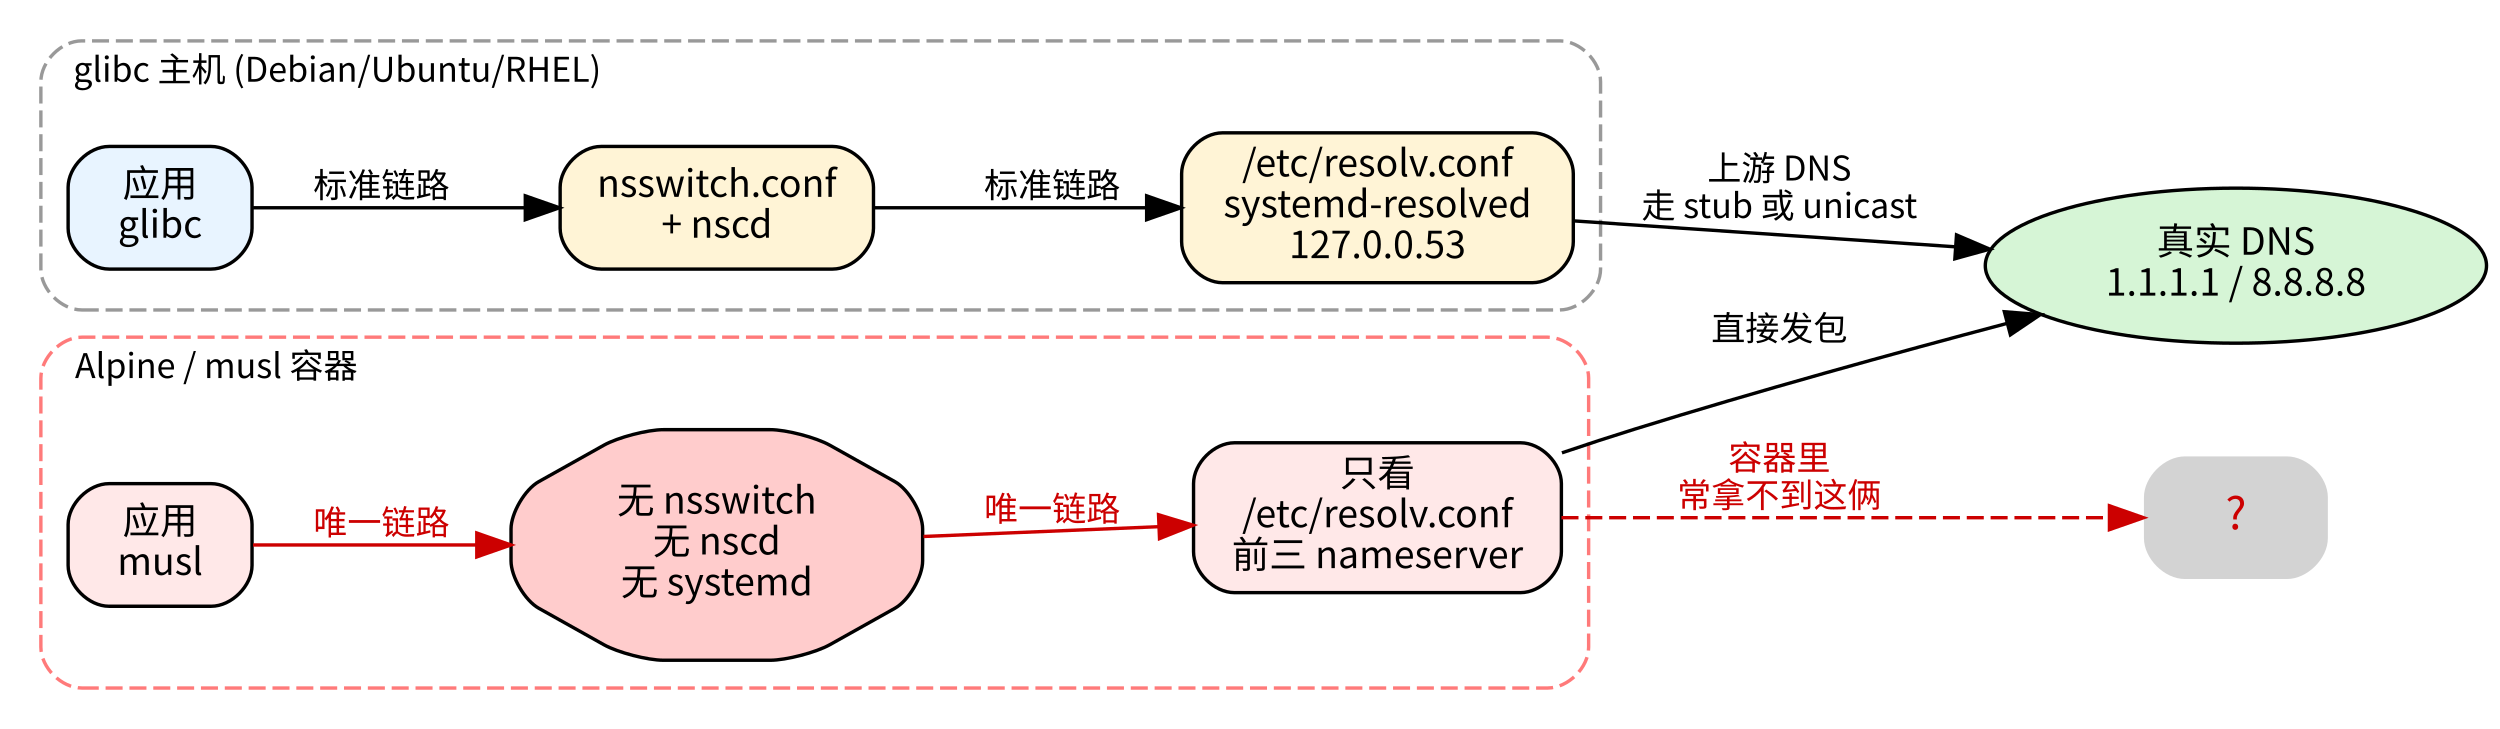
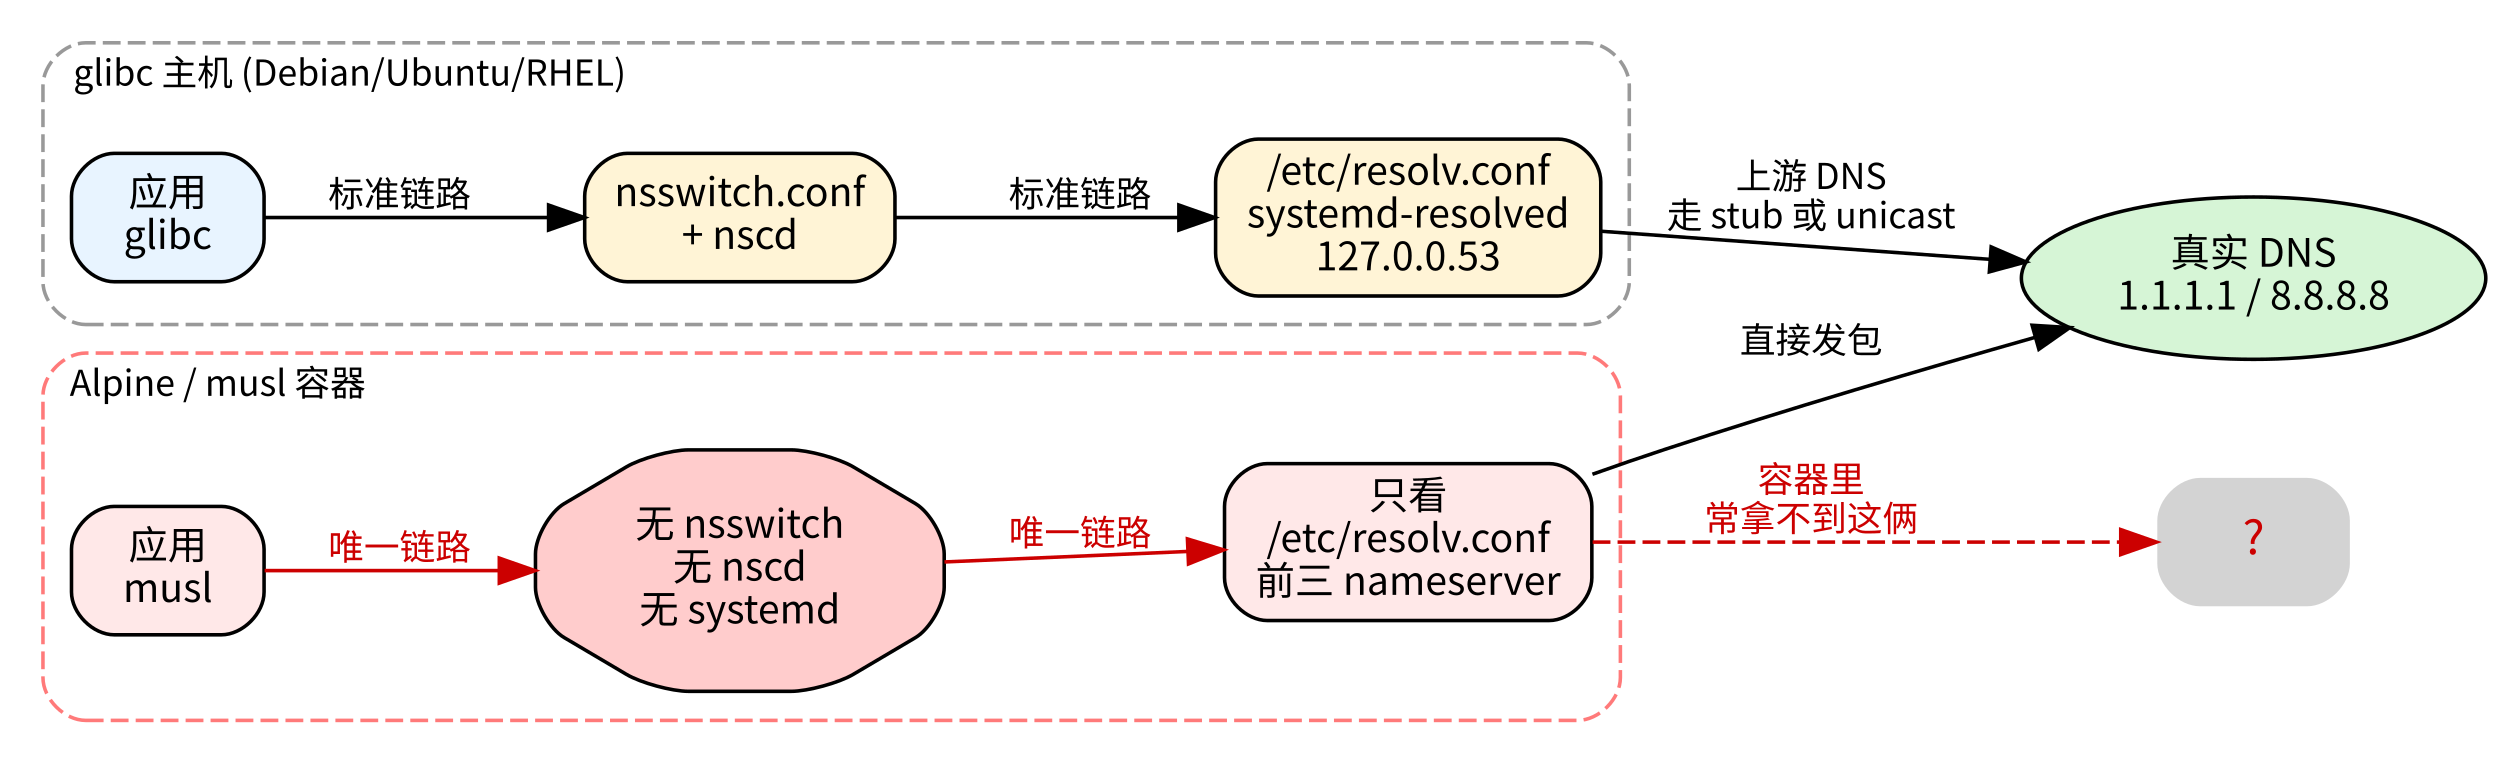
- <svg xmlns="http://www.w3.org/2000/svg" width="734pt" height="214pt" viewBox="0.00 0.00 734.01 214.00">
+ <svg xmlns="http://www.w3.org/2000/svg" width="701pt" height="214pt" viewBox="0.00 0.00 700.91 214.00">
  <g id="graph0" class="graph" transform="scale(1 1) rotate(0) translate(4 210)">
    <g id="clust1" class="cluster">
-       <path fill="transparent" stroke="#999999" stroke-dasharray="5,2" d="M20,-119C20,-119 453.93,-119 453.93,-119 459.93,-119 465.93,-125 465.93,-131 465.93,-131 465.93,-186 465.93,-186 465.93,-192 459.93,-198 453.93,-198 453.93,-198 20,-198 20,-198 14,-198 8,-192 8,-186 8,-186 8,-131 8,-131 8,-125 14,-119 20,-119" />
-       <text text-anchor="middle" x="95" y="-186" font-family="Noto Sans CJK SC" font-size="10.00">glibc 主机 (Debian/Ubuntu/RHEL)</text>
+       <path fill="transparent" stroke="#999999" stroke-dasharray="5,2" d="M20,-119C20,-119 440.81,-119 440.81,-119 446.81,-119 452.81,-125 452.81,-131 452.81,-131 452.81,-186 452.81,-186 452.81,-192 446.81,-198 440.81,-198 440.81,-198 20,-198 20,-198 14,-198 8,-192 8,-186 8,-186 8,-131 8,-131 8,-125 14,-119 20,-119" />
+       <text text-anchor="middle" x="94" y="-186" font-family="Noto Sans CJK SC" font-size="10.00">glibc 主机 (Debian/Ubuntu/RHEL)</text>
    </g>
    <g id="clust2" class="cluster">
-       <path fill="transparent" stroke="#ff7a7a" stroke-dasharray="5,2" d="M20,-8C20,-8 450.43,-8 450.43,-8 456.43,-8 462.43,-14 462.43,-20 462.43,-20 462.43,-99 462.43,-99 462.43,-105 456.43,-111 450.43,-111 450.43,-111 20,-111 20,-111 14,-111 8,-105 8,-99 8,-99 8,-20 8,-20 8,-14 14,-8 20,-8" />
-       <text text-anchor="middle" x="59.5" y="-99" font-family="Noto Sans CJK SC" font-size="10.00">Alpine / musl 容器</text>
+       <path fill="transparent" stroke="#ff7a7a" stroke-dasharray="5,2" d="M20,-8C20,-8 438.31,-8 438.31,-8 444.31,-8 450.31,-14 450.31,-20 450.31,-20 450.31,-99 450.31,-99 450.31,-105 444.31,-111 438.31,-111 438.31,-111 20,-111 20,-111 14,-111 8,-105 8,-99 8,-99 8,-20 8,-20 8,-14 14,-8 20,-8" />
+       <text text-anchor="middle" x="57" y="-99" font-family="Noto Sans CJK SC" font-size="10.00">Alpine / musl 容器</text>
    </g>
    <g id="node1" class="node">
      <path fill="#e8f4ff" stroke="black" d="M58,-167C58,-167 28,-167 28,-167 22,-167 16,-161 16,-155 16,-155 16,-143 16,-143 16,-137 22,-131 28,-131 28,-131 58,-131 58,-131 64,-131 70,-137 70,-143 70,-143 70,-155 70,-155 70,-161 64,-167 58,-167" />
      <text text-anchor="middle" x="43" y="-152.2" font-family="Noto Sans CJK SC" font-size="11.00">应用</text>
      <text text-anchor="middle" x="43" y="-140.2" font-family="Noto Sans CJK SC" font-size="11.00">glibc</text>
    </g>
    <g id="node2" class="node">
-       <path fill="#fff4d6" stroke="black" d="M240.46,-167C240.46,-167 172.46,-167 172.46,-167 166.46,-167 160.46,-161 160.46,-155 160.46,-155 160.46,-143 160.46,-143 160.46,-137 166.46,-131 172.46,-131 172.46,-131 240.46,-131 240.46,-131 246.46,-131 252.46,-137 252.46,-143 252.46,-143 252.46,-155 252.46,-155 252.46,-161 246.46,-167 240.46,-167" />
-       <text text-anchor="middle" x="206.46" y="-152.2" font-family="Noto Sans CJK SC" font-size="11.00">nsswitch.conf</text>
-       <text text-anchor="middle" x="206.46" y="-140.2" font-family="Noto Sans CJK SC" font-size="11.00">+ nscd</text>
+       <path fill="#fff4d6" stroke="black" d="M234.9,-167C234.9,-167 171.9,-167 171.9,-167 165.9,-167 159.9,-161 159.9,-155 159.9,-155 159.9,-143 159.9,-143 159.9,-137 165.9,-131 171.9,-131 171.9,-131 234.9,-131 234.9,-131 240.9,-131 246.9,-137 246.9,-143 246.9,-143 246.9,-155 246.9,-155 246.9,-161 240.9,-167 234.9,-167" />
+       <text text-anchor="middle" x="203.4" y="-152.2" font-family="Noto Sans CJK SC" font-size="11.00">nsswitch.conf</text>
+       <text text-anchor="middle" x="203.4" y="-140.2" font-family="Noto Sans CJK SC" font-size="11.00">+ nscd</text>
    </g>
    <g id="edge1" class="edge">
-       <path fill="none" stroke="black" d="M70.3,-149C91.85,-149 123.09,-149 150.11,-149" />
-       <polygon fill="black" stroke="black" points="150.23,-152.5 160.23,-149 150.23,-145.5 150.23,-152.5" />
+       <path fill="none" stroke="black" d="M70.16,-149C91.65,-149 122.77,-149 149.43,-149" />
+       <polygon fill="black" stroke="black" points="149.78,-152.5 159.78,-149 149.78,-145.5 149.78,-152.5" />
      <text text-anchor="middle" x="108" y="-152" font-family="Noto Sans CJK SC" font-size="10.00">标准链路</text>
    </g>
    <g id="node3" class="node">
-       <path fill="#fff4d6" stroke="black" d="M445.93,-171C445.93,-171 354.93,-171 354.93,-171 348.93,-171 342.93,-165 342.93,-159 342.93,-159 342.93,-139 342.93,-139 342.93,-133 348.93,-127 354.93,-127 354.93,-127 445.93,-127 445.93,-127 451.93,-127 457.93,-133 457.93,-139 457.93,-139 457.93,-159 457.93,-159 457.93,-165 451.93,-171 445.93,-171" />
-       <text text-anchor="middle" x="400.43" y="-158.2" font-family="Noto Sans CJK SC" font-size="11.00">/etc/resolv.conf</text>
-       <text text-anchor="middle" x="400.43" y="-146.2" font-family="Noto Sans CJK SC" font-size="11.00">systemd-resolved</text>
-       <text text-anchor="middle" x="400.43" y="-134.2" font-family="Noto Sans CJK SC" font-size="11.00">127.0.0.53</text>
+       <path fill="#fff4d6" stroke="black" d="M432.81,-171C432.81,-171 348.81,-171 348.81,-171 342.81,-171 336.81,-165 336.81,-159 336.81,-159 336.81,-139 336.81,-139 336.81,-133 342.81,-127 348.81,-127 348.81,-127 432.81,-127 432.81,-127 438.81,-127 444.81,-133 444.81,-139 444.81,-139 444.81,-159 444.81,-159 444.81,-165 438.81,-171 432.81,-171" />
+       <text text-anchor="middle" x="390.81" y="-158.2" font-family="Noto Sans CJK SC" font-size="11.00">/etc/resolv.conf</text>
+       <text text-anchor="middle" x="390.81" y="-146.2" font-family="Noto Sans CJK SC" font-size="11.00">systemd-resolved</text>
+       <text text-anchor="middle" x="390.81" y="-134.2" font-family="Noto Sans CJK SC" font-size="11.00">127.0.0.53</text>
    </g>
    <g id="edge2" class="edge">
-       <path fill="none" stroke="black" d="M252.47,-149C276.24,-149 305.89,-149 332.32,-149" />
-       <polygon fill="black" stroke="black" points="332.66,-152.5 342.66,-149 332.66,-145.5 332.66,-152.5" />
-       <text text-anchor="middle" x="304.93" y="-152" font-family="Noto Sans CJK SC" font-size="10.00">标准链路</text>
+       <path fill="none" stroke="black" d="M246.94,-149C270.44,-149 300.09,-149 326.29,-149" />
+       <polygon fill="black" stroke="black" points="326.51,-152.5 336.51,-149 326.51,-145.5 326.51,-152.5" />
+       <text text-anchor="middle" x="298.81" y="-152" font-family="Noto Sans CJK SC" font-size="10.00">标准链路</text>
    </g>
    <g id="node7" class="node">
-       <ellipse fill="#d6f5d6" stroke="black" cx="652.47" cy="-132" rx="73.58" ry="22.76" />
-       <text text-anchor="middle" x="652.47" y="-135.2" font-family="Noto Sans CJK SC" font-size="11.00">真实 DNS</text>
-       <text text-anchor="middle" x="652.47" y="-123.2" font-family="Noto Sans CJK SC" font-size="11.00">1.1.1.1 / 8.8.8.8</text>
+       <ellipse fill="#d6f5d6" stroke="black" cx="627.86" cy="-132" rx="65.11" ry="22.76" />
+       <text text-anchor="middle" x="627.86" y="-135.2" font-family="Noto Sans CJK SC" font-size="11.00">真实 DNS</text>
+       <text text-anchor="middle" x="627.86" y="-123.2" font-family="Noto Sans CJK SC" font-size="11.00">1.1.1.1 / 8.8.8.8</text>
    </g>
    <g id="edge5" class="edge">
-       <path fill="none" stroke="black" d="M458.17,-145.14C491.22,-142.89 533.47,-140.02 570.03,-137.54" />
-       <polygon fill="black" stroke="black" points="570.44,-141.02 580.18,-136.85 569.96,-134.03 570.44,-141.02" />
-       <text text-anchor="middle" x="518.43" y="-157" font-family="Noto Sans CJK SC" font-size="10.00">上游 DNS</text>
-       <text text-anchor="middle" x="518.43" y="-146" font-family="Noto Sans CJK SC" font-size="10.00">走 stub 或 unicast</text>
+       <path fill="none" stroke="black" d="M444.85,-145.16C477.01,-142.84 518.51,-139.84 553.76,-137.29" />
+       <polygon fill="black" stroke="black" points="554.28,-140.76 564,-136.55 553.77,-133.78 554.28,-140.76" />
+       <text text-anchor="middle" x="503.81" y="-157" font-family="Noto Sans CJK SC" font-size="10.00">上游 DNS</text>
+       <text text-anchor="middle" x="503.81" y="-146" font-family="Noto Sans CJK SC" font-size="10.00">走 stub 或 unicast</text>
    </g>
    <g id="node4" class="node">
      <path fill="#ffe8e8" stroke="black" d="M58,-68C58,-68 28,-68 28,-68 22,-68 16,-62 16,-56 16,-56 16,-44 16,-44 16,-38 22,-32 28,-32 28,-32 58,-32 58,-32 64,-32 70,-38 70,-44 70,-44 70,-56 70,-56 70,-62 64,-68 58,-68" />
      <text text-anchor="middle" x="43" y="-53.2" font-family="Noto Sans CJK SC" font-size="11.00">应用</text>
      <text text-anchor="middle" x="43" y="-41.2" font-family="Noto Sans CJK SC" font-size="11.00">musl</text>
    </g>
    <g id="node5" class="node">
-       <path fill="#ffcccc" stroke="black" d="M266.89,-45.33C266.89,-45.33 266.89,-54.67 266.89,-54.67 266.89,-59.35 262.81,-66.31 258.74,-68.59 258.74,-68.59 239.65,-79.28 239.65,-79.28 235.57,-81.57 226.82,-83.85 222.15,-83.85 222.15,-83.85 190.78,-83.85 190.78,-83.85 186.11,-83.85 177.36,-81.57 173.28,-79.28 173.28,-79.28 154.19,-68.59 154.19,-68.59 150.11,-66.31 146.04,-59.35 146.04,-54.67 146.04,-54.67 146.04,-45.33 146.04,-45.33 146.04,-40.65 150.11,-33.69 154.19,-31.41 154.19,-31.41 173.28,-20.72 173.28,-20.72 177.36,-18.43 186.11,-16.15 190.78,-16.15 190.78,-16.15 222.15,-16.15 222.15,-16.15 226.82,-16.15 235.57,-18.43 239.65,-20.72 239.65,-20.72 258.74,-31.41 258.74,-31.41 262.81,-33.69 266.89,-40.65 266.89,-45.33" />
-       <text text-anchor="middle" x="206.46" y="-59.2" font-family="Noto Sans CJK SC" font-size="11.00">无 nsswitch</text>
-       <text text-anchor="middle" x="206.46" y="-47.2" font-family="Noto Sans CJK SC" font-size="11.00">无 nscd</text>
-       <text text-anchor="middle" x="206.46" y="-35.2" font-family="Noto Sans CJK SC" font-size="11.00">无 systemd</text>
+       <path fill="#ffcccc" stroke="black" d="M260.71,-45.33C260.71,-45.33 260.71,-54.67 260.71,-54.67 260.71,-59.35 256.68,-66.4 252.66,-68.78 252.66,-68.78 235.19,-79.1 235.19,-79.1 231.16,-81.48 222.46,-83.85 217.79,-83.85 217.79,-83.85 189.01,-83.85 189.01,-83.85 184.34,-83.85 175.64,-81.48 171.62,-79.1 171.62,-79.1 154.15,-68.78 154.15,-68.78 150.12,-66.4 146.1,-59.35 146.1,-54.67 146.1,-54.67 146.1,-45.33 146.1,-45.33 146.1,-40.65 150.12,-33.6 154.15,-31.22 154.15,-31.22 171.62,-20.9 171.62,-20.9 175.64,-18.52 184.34,-16.15 189.01,-16.15 189.01,-16.15 217.79,-16.15 217.79,-16.15 222.46,-16.15 231.16,-18.52 235.19,-20.9 235.19,-20.9 252.66,-31.22 252.66,-31.22 256.68,-33.6 260.71,-40.65 260.71,-45.33" />
+       <text text-anchor="middle" x="203.4" y="-59.2" font-family="Noto Sans CJK SC" font-size="11.00">无 nsswitch</text>
+       <text text-anchor="middle" x="203.4" y="-47.2" font-family="Noto Sans CJK SC" font-size="11.00">无 nscd</text>
+       <text text-anchor="middle" x="203.4" y="-35.2" font-family="Noto Sans CJK SC" font-size="11.00">无 systemd</text>
    </g>
    <g id="edge3" class="edge">
-       <path fill="none" stroke="#cc0000" d="M70.3,-50C88.13,-50 112.58,-50 135.79,-50" />
-       <polygon fill="#cc0000" stroke="#cc0000" points="135.99,-53.5 145.99,-50 135.99,-46.5 135.99,-53.5" />
+       <path fill="none" stroke="#cc0000" d="M70.16,-50C88.07,-50 112.68,-50 135.82,-50" />
+       <polygon fill="#cc0000" stroke="#cc0000" points="135.96,-53.5 145.96,-50 135.96,-46.5 135.96,-53.5" />
      <text text-anchor="middle" x="108" y="-53" font-family="Noto Sans CJK SC" font-size="10.00" fill="#cc0000">唯一链路</text>
    </g>
    <g id="node6" class="node">
-       <path fill="#ffe8e8" stroke="black" d="M442.43,-80C442.43,-80 358.43,-80 358.43,-80 352.43,-80 346.43,-74 346.43,-68 346.43,-68 346.43,-48 346.43,-48 346.43,-42 352.43,-36 358.43,-36 358.43,-36 442.43,-36 442.43,-36 448.43,-36 454.43,-42 454.43,-48 454.43,-48 454.43,-68 454.43,-68 454.43,-74 448.43,-80 442.43,-80" />
-       <text text-anchor="middle" x="400.43" y="-67.2" font-family="Noto Sans CJK SC" font-size="11.00">只看</text>
-       <text text-anchor="middle" x="400.43" y="-55.2" font-family="Noto Sans CJK SC" font-size="11.00">/etc/resolv.conf</text>
-       <text text-anchor="middle" x="400.43" y="-43.2" font-family="Noto Sans CJK SC" font-size="11.00">前三 nameserver</text>
+       <path fill="#ffe8e8" stroke="black" d="M430.31,-80C430.31,-80 351.31,-80 351.31,-80 345.31,-80 339.31,-74 339.31,-68 339.31,-68 339.31,-48 339.31,-48 339.31,-42 345.31,-36 351.31,-36 351.31,-36 430.31,-36 430.31,-36 436.31,-36 442.31,-42 442.31,-48 442.31,-48 442.31,-68 442.31,-68 442.31,-74 436.31,-80 430.31,-80" />
+       <text text-anchor="middle" x="390.81" y="-67.2" font-family="Noto Sans CJK SC" font-size="11.00">只看</text>
+       <text text-anchor="middle" x="390.81" y="-55.2" font-family="Noto Sans CJK SC" font-size="11.00">/etc/resolv.conf</text>
+       <text text-anchor="middle" x="390.81" y="-43.2" font-family="Noto Sans CJK SC" font-size="11.00">前三 nameserver</text>
    </g>
    <g id="edge4" class="edge">
-       <path fill="none" stroke="#cc0000" d="M267.15,-52.49C289.1,-53.4 314.03,-54.44 336.27,-55.37" />
-       <polygon fill="#cc0000" stroke="#cc0000" points="336.15,-58.87 346.29,-55.79 336.44,-51.87 336.15,-58.87" />
-       <text text-anchor="middle" x="304.93" y="-57" font-family="Noto Sans CJK SC" font-size="10.00" fill="#cc0000">唯一链路</text>
+       <path fill="none" stroke="#cc0000" d="M260.78,-52.43C282.31,-53.36 306.93,-54.42 328.86,-55.37" />
+       <polygon fill="#cc0000" stroke="#cc0000" points="328.91,-58.88 339.05,-55.81 329.21,-51.88 328.91,-58.88" />
+       <text text-anchor="middle" x="298.81" y="-57" font-family="Noto Sans CJK SC" font-size="10.00" fill="#cc0000">唯一链路</text>
    </g>
    <g id="edge6" class="edge">
-       <path fill="none" stroke="black" d="M454.59,-77.05C461.74,-79.47 468.99,-81.85 475.93,-84 511.75,-95.13 552.09,-106.26 585.07,-115" />
-       <polygon fill="black" stroke="black" points="584.49,-118.47 595.05,-117.63 586.27,-111.7 584.49,-118.47" />
-       <text text-anchor="middle" x="518.43" y="-110" font-family="Noto Sans CJK SC" font-size="10.00">直接发包</text>
+       <path fill="none" stroke="black" d="M442.47,-77.02C449.28,-79.44 456.2,-81.83 462.81,-84 496.89,-95.21 535.37,-106.54 566.5,-115.38" />
+       <polygon fill="black" stroke="black" points="565.76,-118.8 576.33,-118.15 567.66,-112.07 565.76,-118.8" />
+       <text text-anchor="middle" x="503.81" y="-111" font-family="Noto Sans CJK SC" font-size="10.00">直接发包</text>
    </g>
    <g id="node8" class="node">
-       <path fill="lightgrey" stroke="transparent" d="M667.47,-76C667.47,-76 637.47,-76 637.47,-76 631.47,-76 625.47,-70 625.47,-64 625.47,-64 625.47,-52 625.47,-52 625.47,-46 631.47,-40 637.47,-40 637.47,-40 667.47,-40 667.47,-40 673.47,-40 679.47,-46 679.47,-52 679.47,-52 679.47,-64 679.47,-64 679.47,-70 673.47,-76 667.47,-76" />
-       <text text-anchor="middle" x="652.47" y="-54.6" font-family="Noto Sans CJK SC" font-size="13.00" fill="#cc0000">?</text>
+       <path fill="lightgrey" stroke="transparent" d="M642.86,-76C642.86,-76 612.86,-76 612.86,-76 606.86,-76 600.86,-70 600.86,-64 600.86,-64 600.86,-52 600.86,-52 600.86,-46 606.86,-40 612.86,-40 612.86,-40 642.86,-40 642.86,-40 648.86,-40 654.86,-46 654.86,-52 654.86,-52 654.86,-64 654.86,-64 654.86,-70 648.86,-76 642.86,-76" />
+       <text text-anchor="middle" x="627.86" y="-54.6" font-family="Noto Sans CJK SC" font-size="13.00" fill="#cc0000">?</text>
    </g>
    <g id="edge7" class="edge">
-       <path fill="none" stroke="#cc0000" stroke-dasharray="5,2" d="M454.45,-58C502.82,-58 573,-58 615.24,-58" />
-       <polygon fill="#cc0000" stroke="#cc0000" points="615.34,-61.5 625.34,-58 615.34,-54.5 615.34,-61.5" />
-       <text text-anchor="middle" x="518.43" y="-72" font-family="Noto Sans CJK SC" font-size="10.00" fill="#cc0000">容器里</text>
-       <text text-anchor="middle" x="518.43" y="-61" font-family="Noto Sans CJK SC" font-size="10.00" fill="#cc0000">常拿不到这俩</text>
+       <path fill="none" stroke="#cc0000" stroke-dasharray="5,2" d="M442.52,-58C487.12,-58 550.94,-58 590.59,-58" />
+       <polygon fill="#cc0000" stroke="#cc0000" points="590.61,-61.5 600.61,-58 590.61,-54.5 590.61,-61.5" />
+       <text text-anchor="middle" x="503.81" y="-72" font-family="Noto Sans CJK SC" font-size="10.00" fill="#cc0000">容器里</text>
+       <text text-anchor="middle" x="503.81" y="-61" font-family="Noto Sans CJK SC" font-size="10.00" fill="#cc0000">常拿不到这俩</text>
    </g>
  </g>
</svg>
